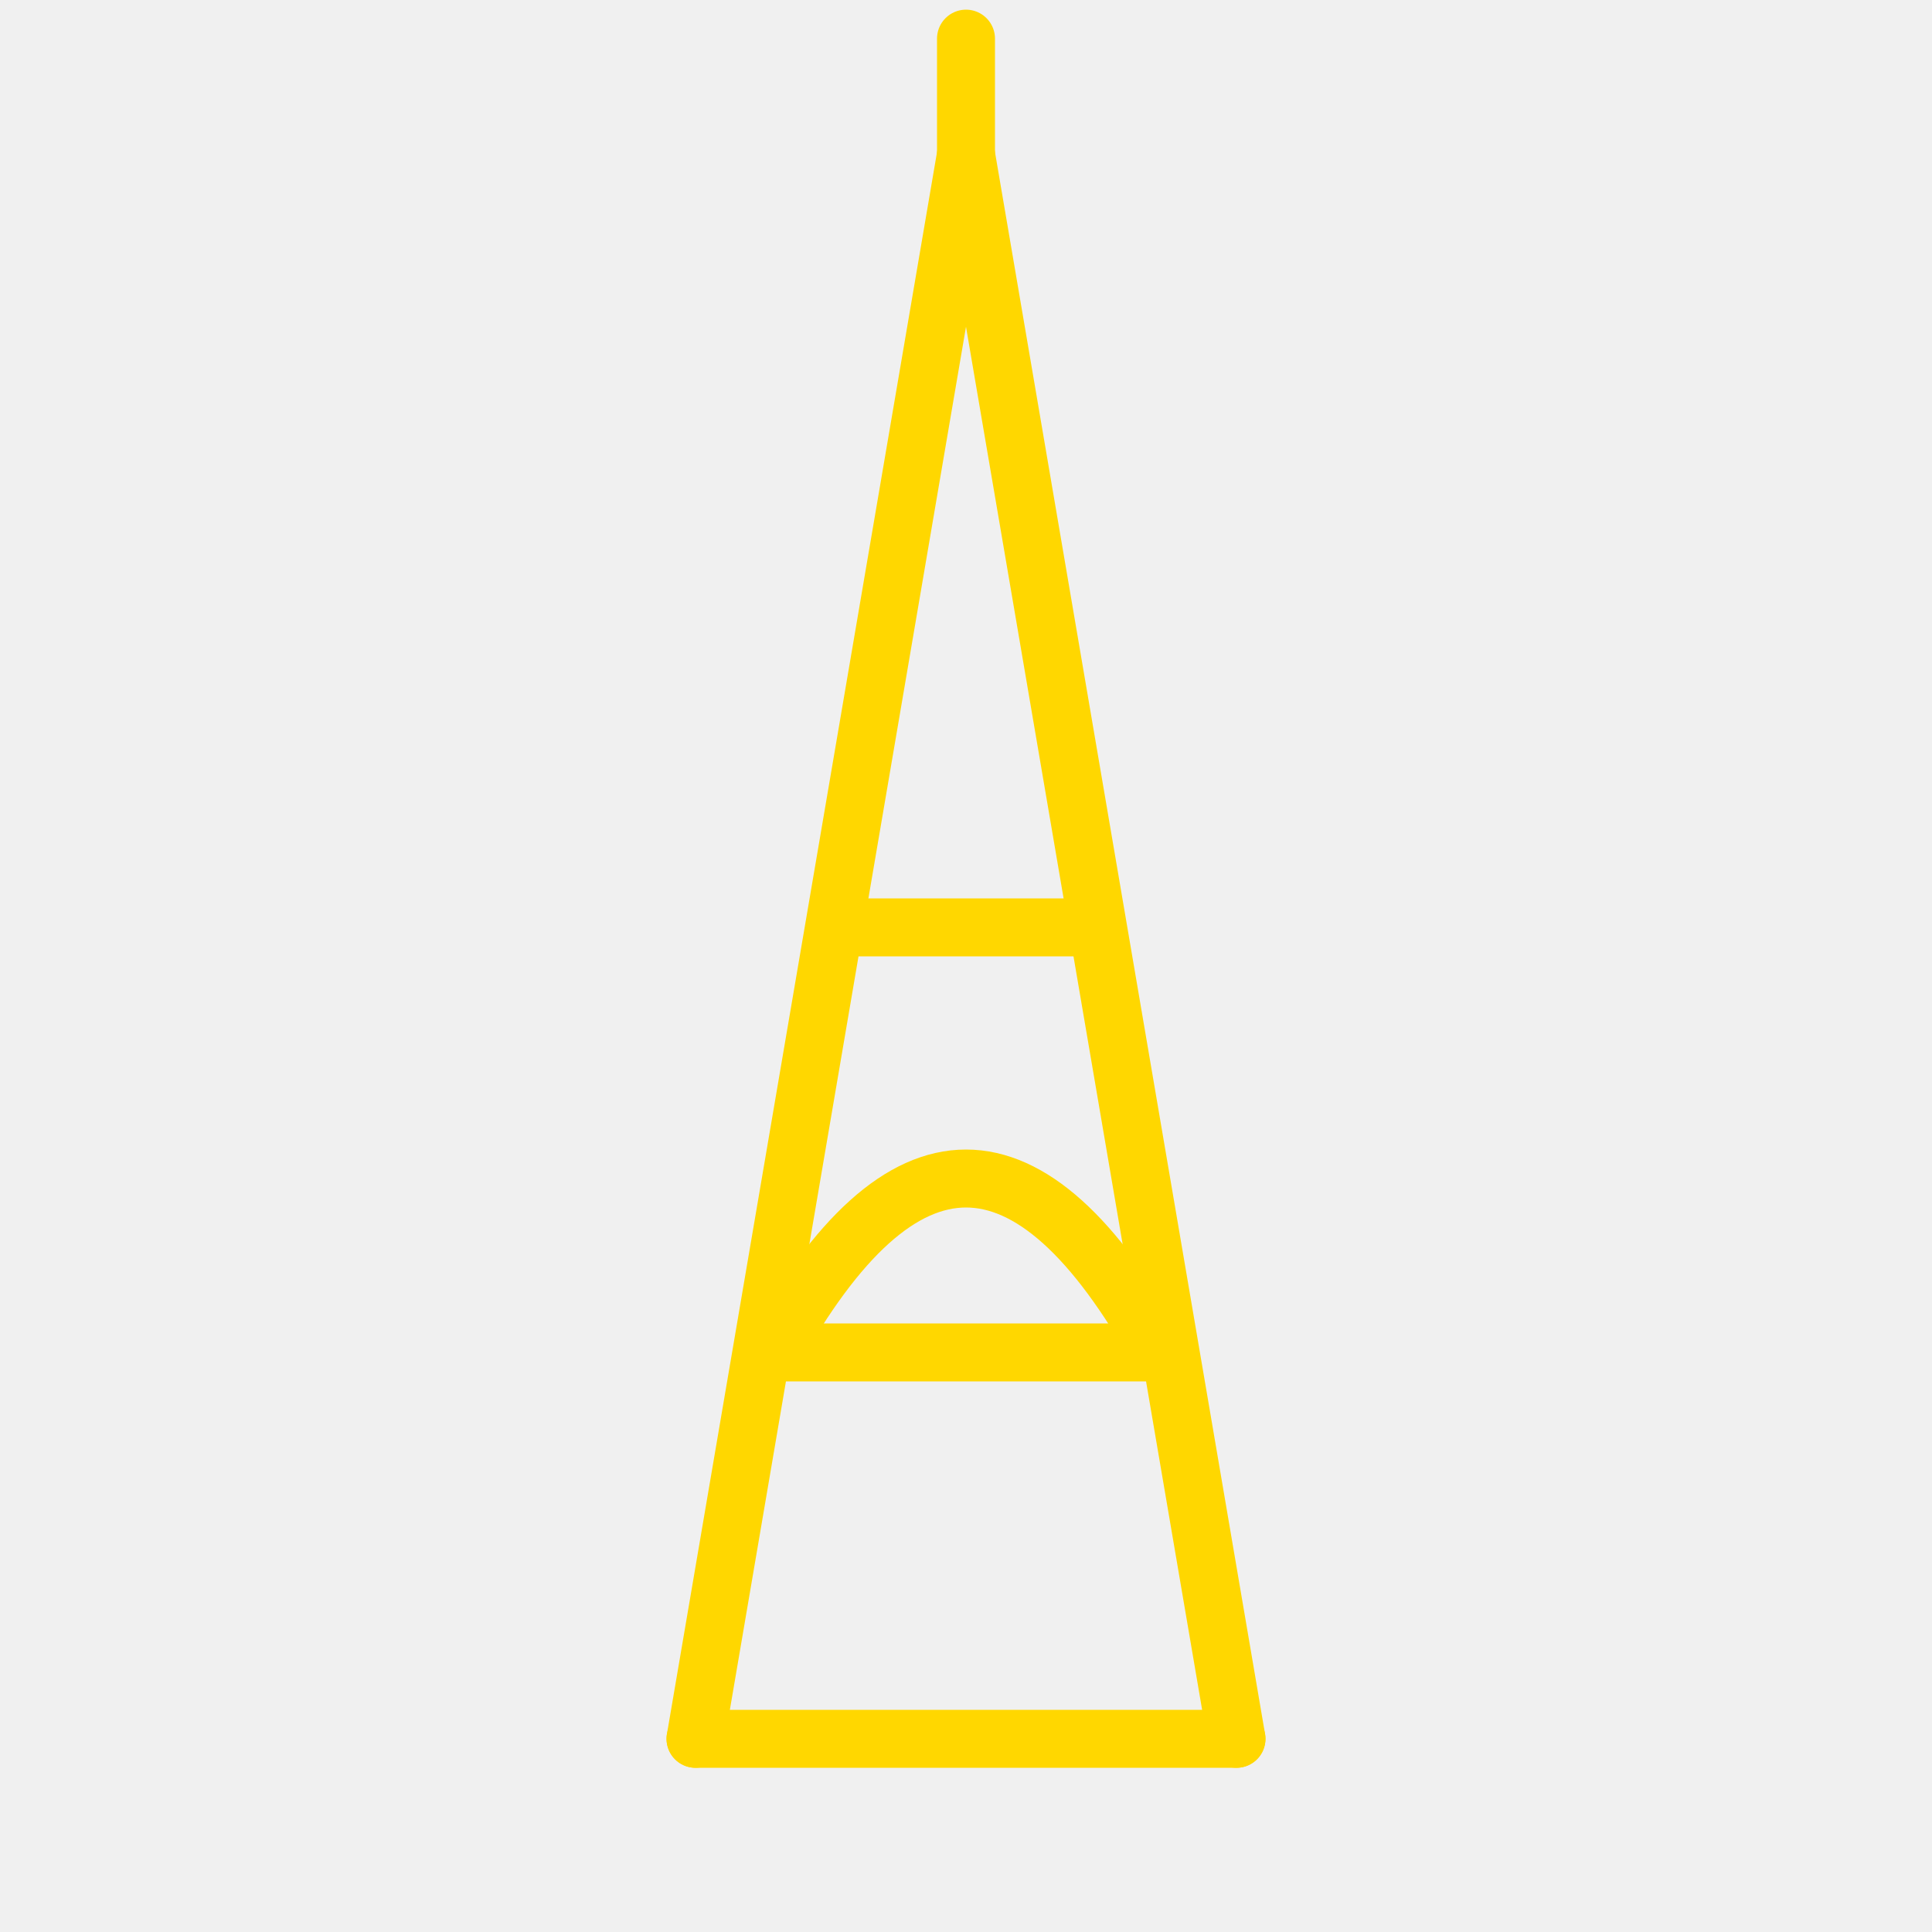
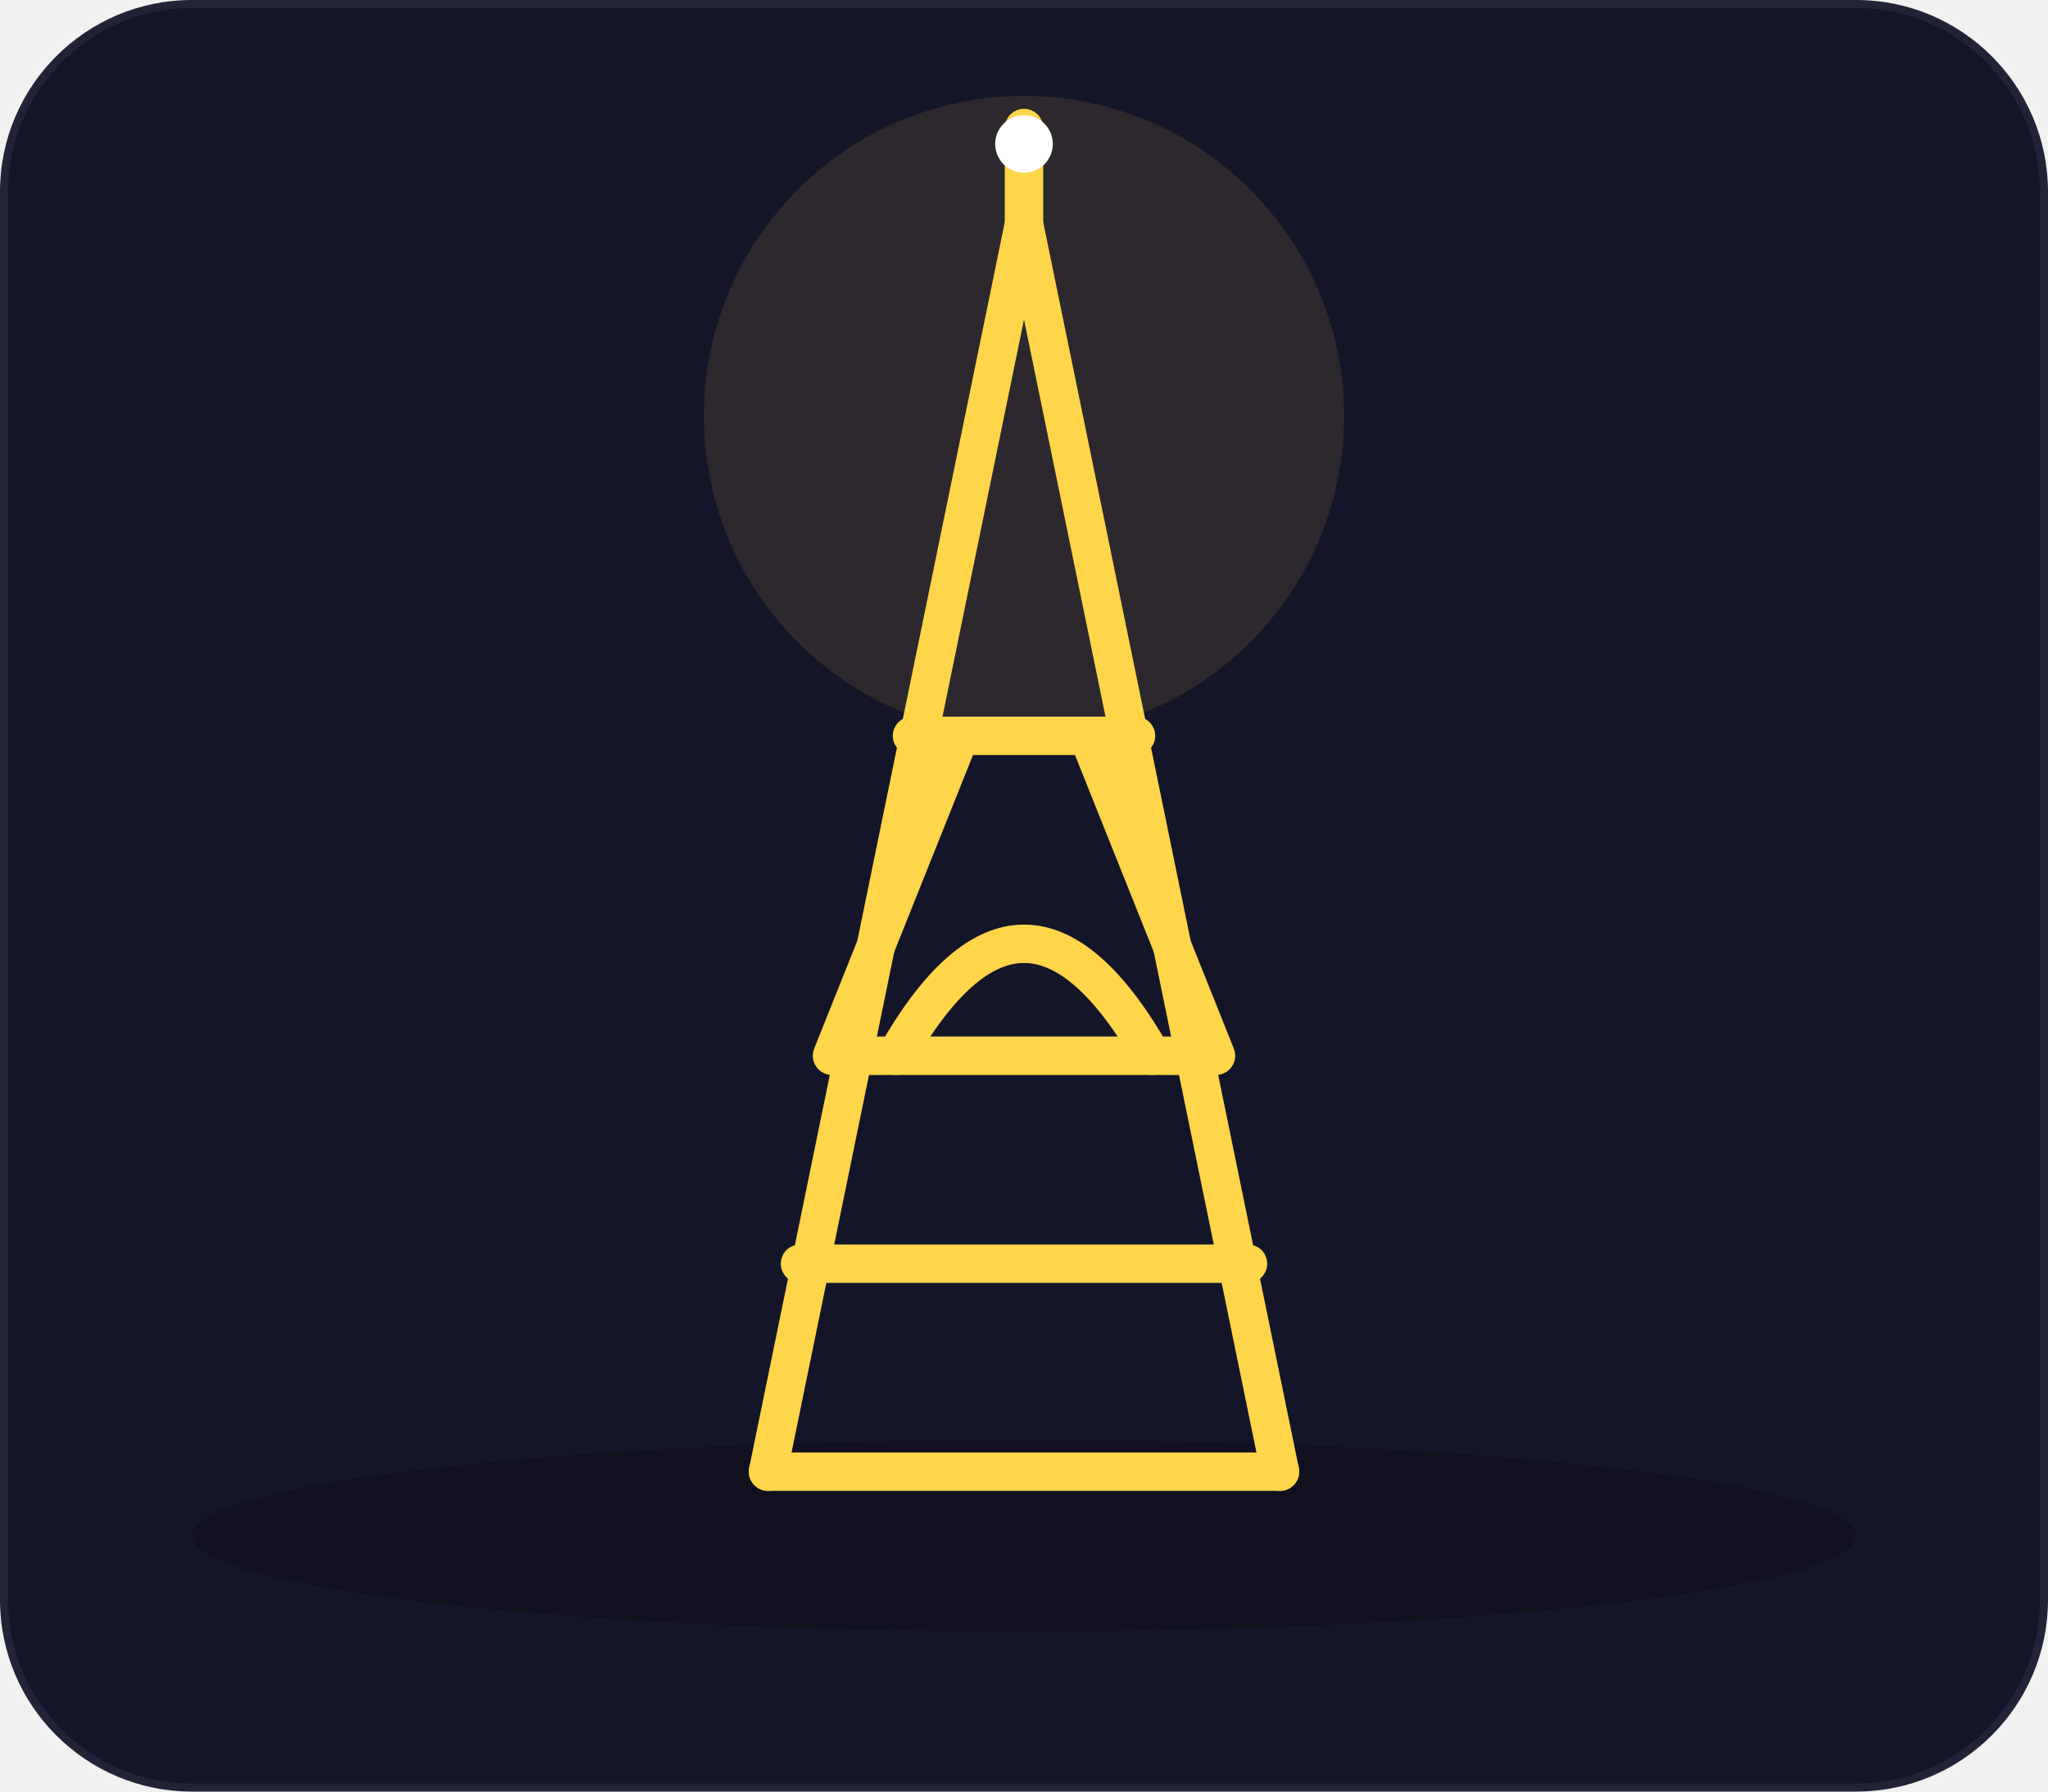
- <svg xmlns="http://www.w3.org/2000/svg" viewBox="0 0 100 100">
-   <g fill="none" stroke="#FFD700" stroke-width="3" stroke-linecap="round">
-     <path d="M50 8 L64 90 M50 8 L36 90" />
-     <path d="M44 48 H56 M40 70 H60 M36 90 H64" />
-     <path d="M40 70 Q50 52 60 70" />
-     <path d="M50 8 V2" />
+ <svg xmlns="http://www.w3.org/2000/svg" viewBox="0 0 128 112">
+   <rect width="128" height="112" rx="12" fill="#15152a" />
+   <rect width="128" height="112" rx="12" fill="none" stroke="rgba(255,255,255,.06)" />
+   <ellipse cx="64" cy="96" rx="52" ry="6" fill="rgba(0,0,0,.25)" />
+   <circle cx="64" cy="26" r="20" fill="rgba(255,213,74,.10)" />
+   <g fill="none" stroke="#FFD54A" stroke-width="2.4" stroke-linecap="round" stroke-linejoin="round">
+     <path d="M64 14 L48 92 M64 14 L80 92" />
+     <path d="M64 14 V8" />
+     <path d="M57 46 H71 M53 66 H75 M48 92 H80" />
+     <path d="M56 66 Q64 52 72 66" />
+     <path d="M52 66 L60 46 M76 66 L68 46" />
+     <path d="M50 79 L78 79" />
  </g>
+   <circle cx="64" cy="9" r="1.8" fill="#fff" />
</svg>
